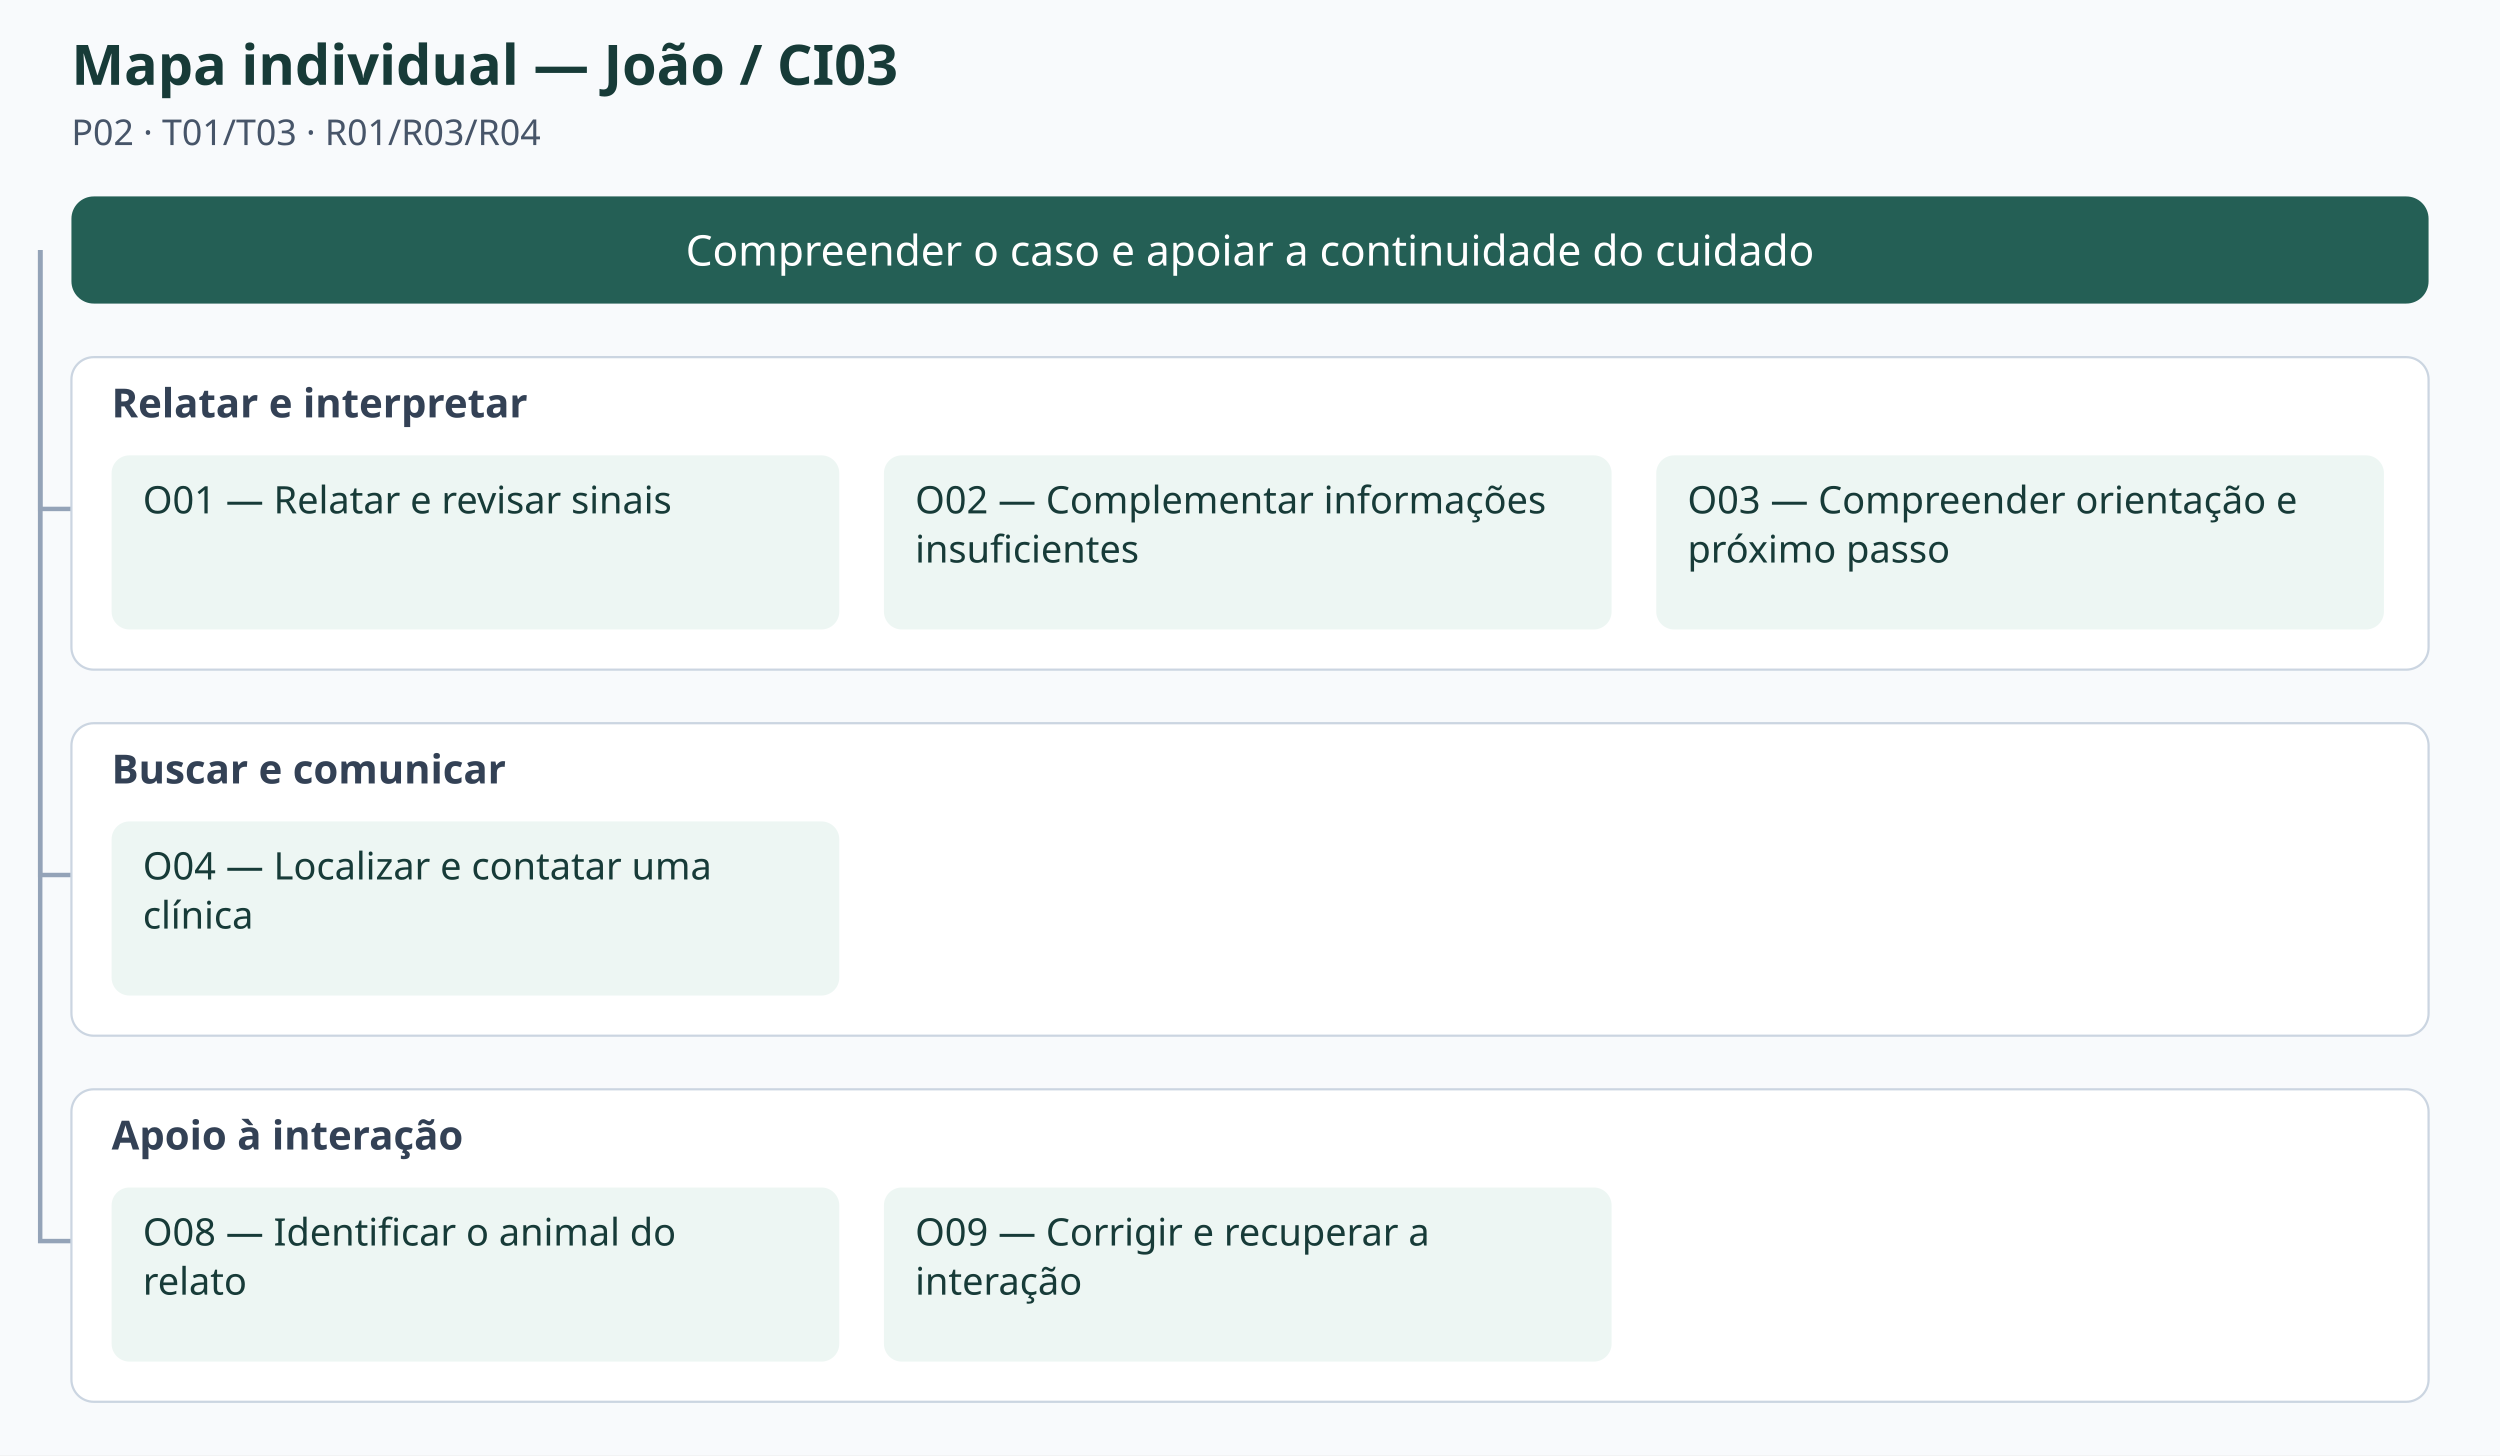
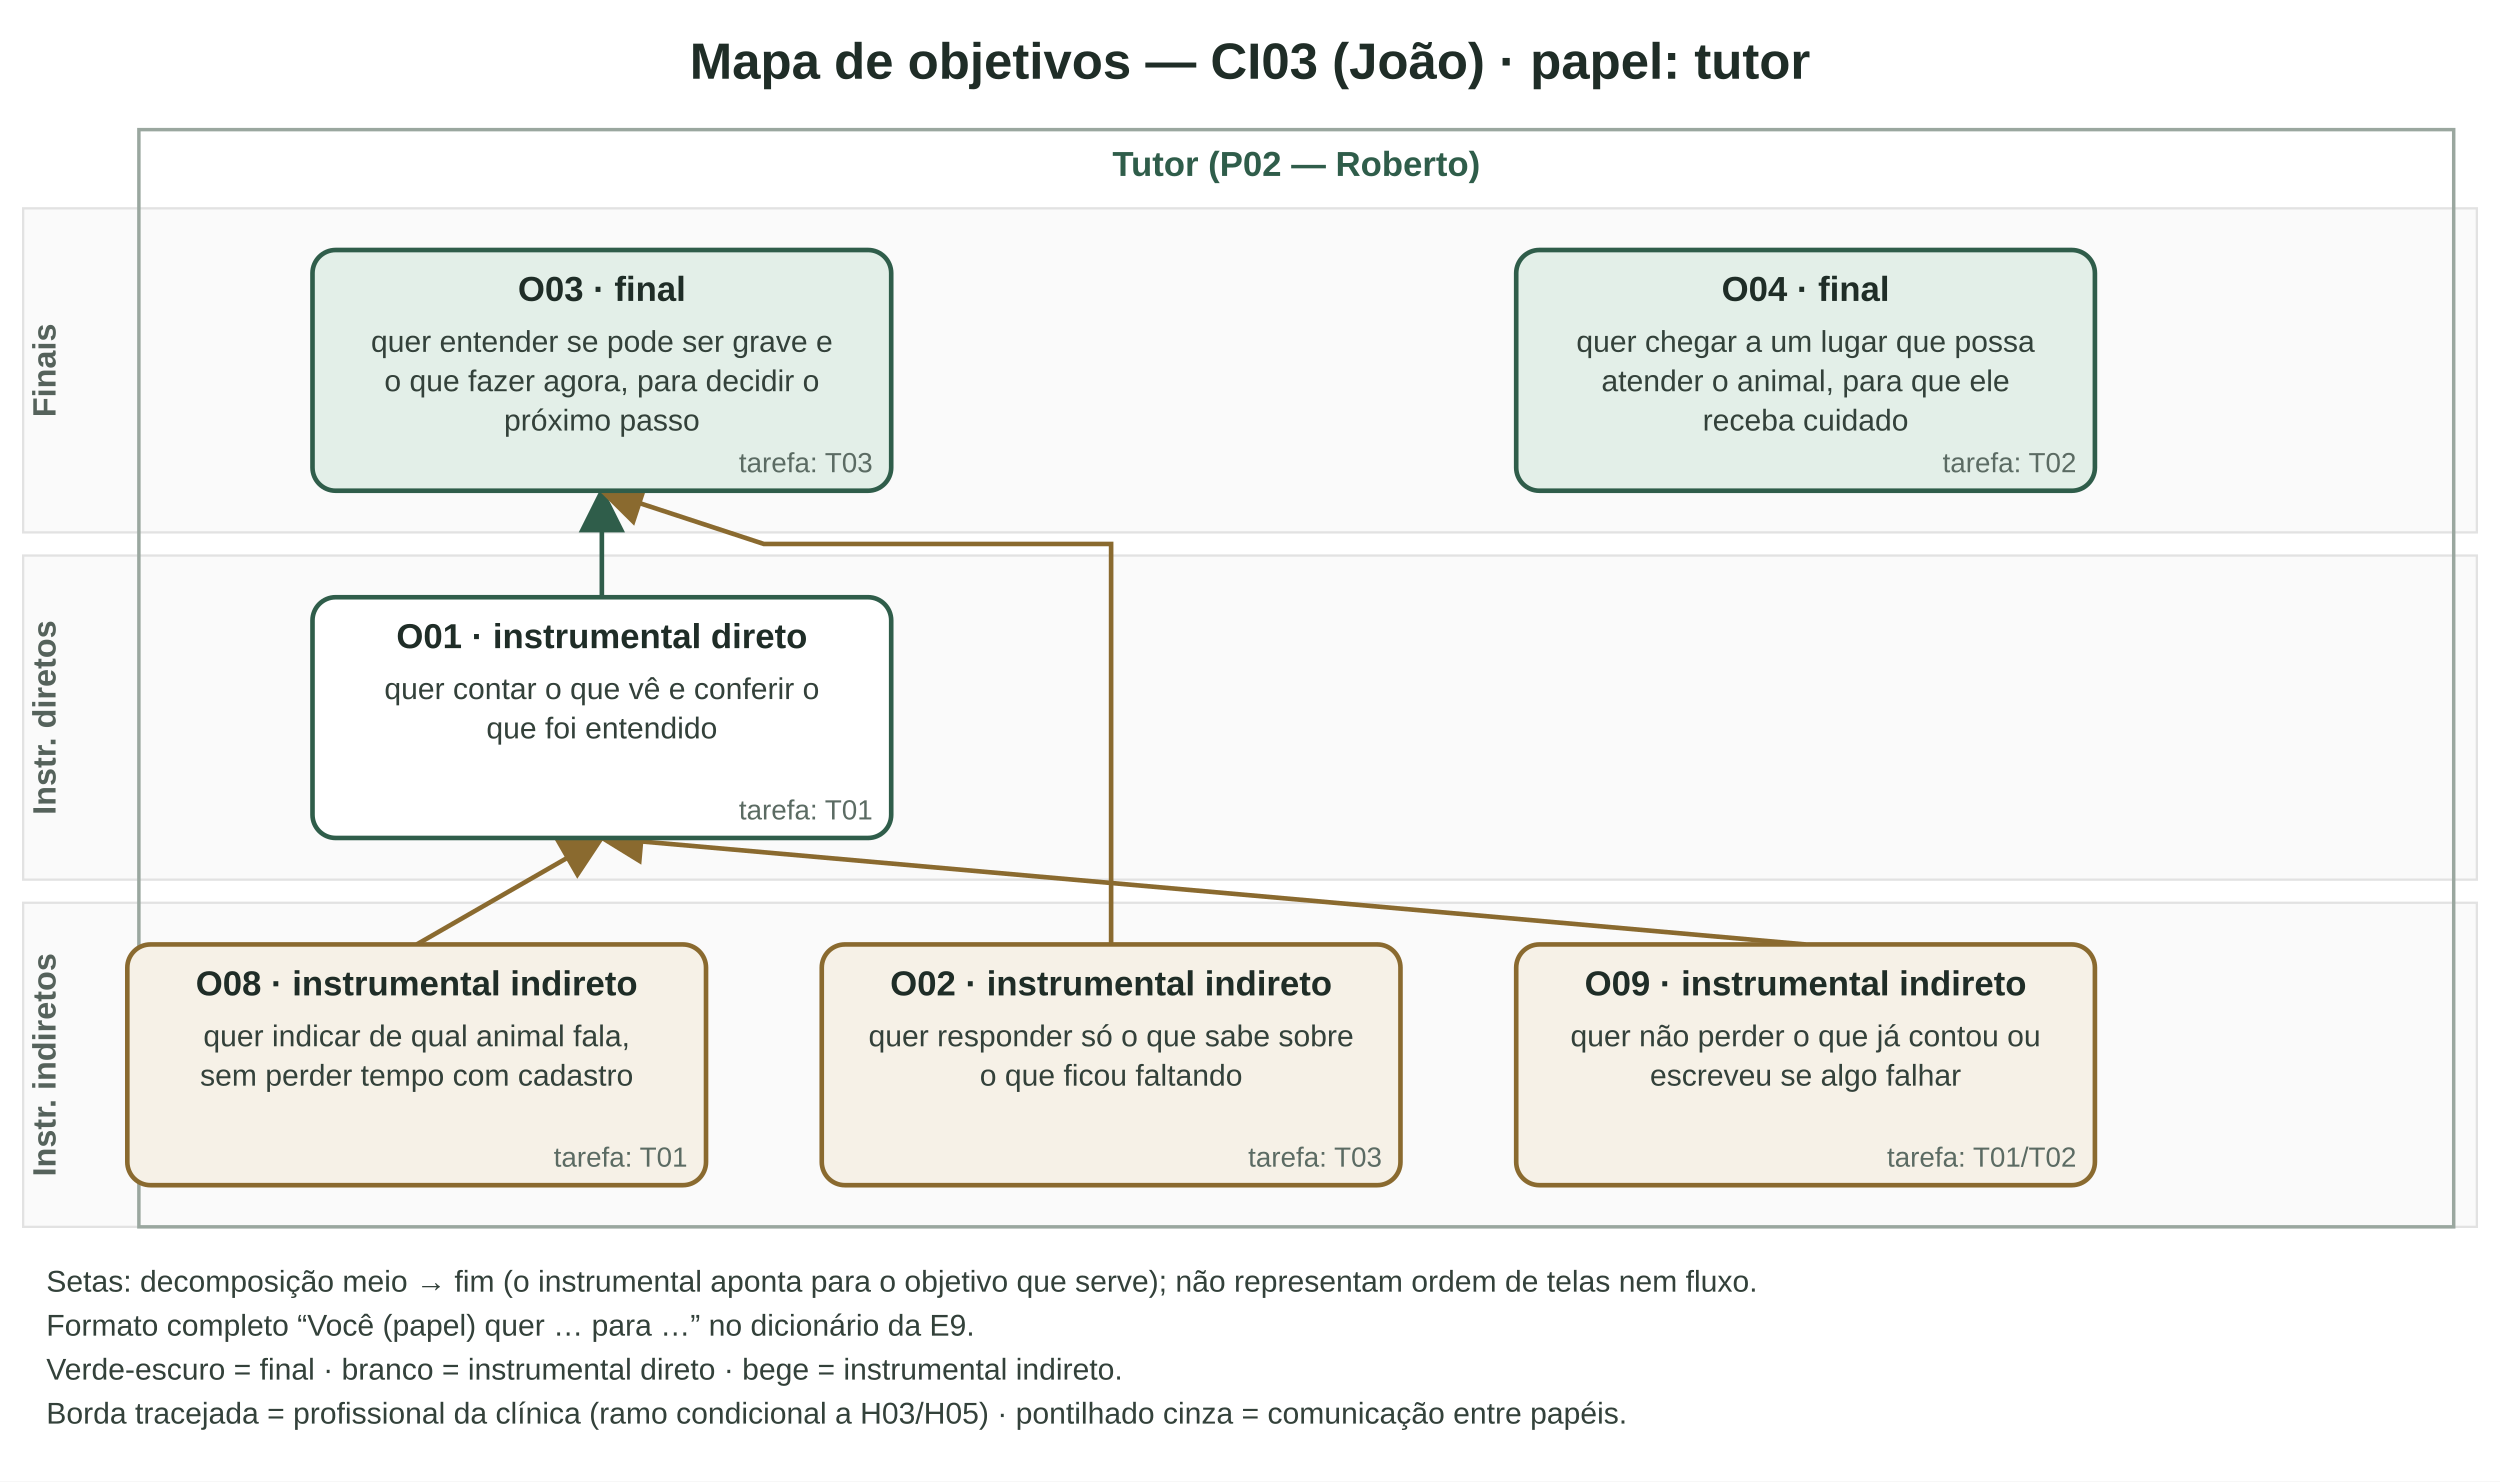
- <svg xmlns="http://www.w3.org/2000/svg" width="1120" height="652" viewBox="0 0 1120 652">
-   <rect width="100%" height="100%" fill="#f8fafc" />
-   <text x="32" y="38" font-family="sans-serif" font-size="25" font-weight="bold" fill="#173b38">Mapa individual — João / CI03</text>
-   <text x="32" y="65" font-family="sans-serif" font-size="16" fill="#475569">P02 · T01/T03 · R01/R03/R04</text>
-   <rect x="32" y="88" width="1056" height="48" rx="10" fill="#245f55" />
-   <text x="560" y="119" text-anchor="middle" font-family="sans-serif" font-size="19" fill="white">Compreender o caso e apoiar a continuidade do cuidado</text>
-   <path d="M 18 112 V 228 H 32" fill="none" stroke="#94a3b8" stroke-width="2" />
-   <rect x="32" y="160" width="1056" height="140" rx="10" fill="white" stroke="#cbd5e1" />
-   <text x="50" y="187" font-family="sans-serif" font-size="18" font-weight="bold" fill="#334155">Relatar e interpretar</text>
-   <rect x="50" y="204" width="326" height="78" rx="8" fill="#edf6f3" />
-   <text x="64" y="230" font-family="sans-serif" font-size="17" fill="#173b38">O01 — Relatar e revisar sinais</text>
-   <rect x="396" y="204" width="326" height="78" rx="8" fill="#edf6f3" />
-   <text x="410" y="230" font-family="sans-serif" font-size="17" fill="#173b38">O02 — Complementar informações</text>
-   <text x="410" y="252" font-family="sans-serif" font-size="17" fill="#173b38">insuficientes</text>
-   <rect x="742" y="204" width="326" height="78" rx="8" fill="#edf6f3" />
-   <text x="756" y="230" font-family="sans-serif" font-size="17" fill="#173b38">O03 — Compreender orientação e</text>
-   <text x="756" y="252" font-family="sans-serif" font-size="17" fill="#173b38">próximo passo</text>
-   <path d="M 18 112 V 392 H 32" fill="none" stroke="#94a3b8" stroke-width="2" />
-   <rect x="32" y="324" width="1056" height="140" rx="10" fill="white" stroke="#cbd5e1" />
-   <text x="50" y="351" font-family="sans-serif" font-size="18" font-weight="bold" fill="#334155">Buscar e comunicar</text>
-   <rect x="50" y="368" width="326" height="78" rx="8" fill="#edf6f3" />
-   <text x="64" y="394" font-family="sans-serif" font-size="17" fill="#173b38">O04 — Localizar e contatar uma</text>
-   <text x="64" y="416" font-family="sans-serif" font-size="17" fill="#173b38">clínica</text>
-   <path d="M 18 112 V 556 H 32" fill="none" stroke="#94a3b8" stroke-width="2" />
-   <rect x="32" y="488" width="1056" height="140" rx="10" fill="white" stroke="#cbd5e1" />
-   <text x="50" y="515" font-family="sans-serif" font-size="18" font-weight="bold" fill="#334155">Apoio à interação</text>
-   <rect x="50" y="532" width="326" height="78" rx="8" fill="#edf6f3" />
-   <text x="64" y="558" font-family="sans-serif" font-size="17" fill="#173b38">O08 — Identificar o animal do</text>
-   <text x="64" y="580" font-family="sans-serif" font-size="17" fill="#173b38">relato</text>
-   <rect x="396" y="532" width="326" height="78" rx="8" fill="#edf6f3" />
-   <text x="410" y="558" font-family="sans-serif" font-size="17" fill="#173b38">O09 — Corrigir e recuperar a</text>
-   <text x="410" y="580" font-family="sans-serif" font-size="17" fill="#173b38">interação</text>
+ <svg xmlns="http://www.w3.org/2000/svg" viewBox="0 0 1080 640" width="1080" height="640" font-family="Arial, sans-serif">
+   <rect width="100%" height="100%" fill="#fff" />
+   <defs>
+     <marker id="aG" markerWidth="10" markerHeight="10" refX="9" refY="5" orient="auto">
+       <path d="M0,0 L10,5 L0,10 z" fill="#2f5d4a" />
+     </marker>
+     <marker id="aB" markerWidth="10" markerHeight="10" refX="9" refY="5" orient="auto">
+       <path d="M0,0 L10,5 L0,10 z" fill="#8a6a2f" />
+     </marker>
+     <marker id="aN" markerWidth="10" markerHeight="10" refX="9" refY="5" orient="auto">
+       <path d="M0,0 L10,5 L0,10 z" fill="#7a7a7a" />
+     </marker>
+   </defs>
+   <text x="540.0" y="34" text-anchor="middle" font-size="22" font-weight="bold" fill="#1f2d27">Mapa de objetivos — CI03 (João) · papel: tutor</text>
+   <rect x="10" y="90" width="1060" height="140" fill="#fafafa" stroke="#e2e2e2" />
+   <text x="24" y="160.0" font-size="14" font-weight="bold" fill="#55625b" transform="rotate(-90 24 160.0)" text-anchor="middle">Finais</text>
+   <rect x="10" y="240" width="1060" height="140" fill="#fafafa" stroke="#e2e2e2" />
+   <text x="24" y="310.0" font-size="14" font-weight="bold" fill="#55625b" transform="rotate(-90 24 310.0)" text-anchor="middle">Instr. diretos</text>
+   <rect x="10" y="390" width="1060" height="140" fill="#fafafa" stroke="#e2e2e2" />
+   <text x="24" y="460.0" font-size="14" font-weight="bold" fill="#55625b" transform="rotate(-90 24 460.0)" text-anchor="middle">Instr. indiretos</text>
+   <rect x="60" y="56" width="1000" height="474" fill="none" stroke="#9aa79f" stroke-width="1.5" />
+   <text x="560.0" y="76" text-anchor="middle" font-size="15" font-weight="bold" fill="#2f5d4a">Tutor (P02 — Roberto)</text>
+   <path d="M260,258.0 L260,212.0" fill="none" stroke="#2f5d4a" stroke-width="2" marker-end="url(#aG)" />
+   <path d="M180,408.0 L260,362.0" fill="none" stroke="#8a6a2f" stroke-width="2" marker-end="url(#aB)" />
+   <path d="M480,408.0 L480,385 L480,235 L330,235 L260,212.0" fill="none" stroke="#8a6a2f" stroke-width="2" marker-end="url(#aB)" />
+   <path d="M780,408.0 L260,362.0" fill="none" stroke="#8a6a2f" stroke-width="2" marker-end="url(#aB)" />
+   <rect x="135.0" y="108.0" width="250" height="104" rx="10" fill="#e3efe8" stroke="#2f5d4a" stroke-width="2" />
+   <text x="260" y="130.0" text-anchor="middle" font-size="15" font-weight="bold" fill="#1f2d27">O03 · final</text>
+   <text x="260" y="152.0" text-anchor="middle" font-size="13" fill="#33413a">quer entender se pode ser grave e</text>
+   <text x="260" y="169.0" text-anchor="middle" font-size="13" fill="#33413a">o que fazer agora, para decidir o</text>
+   <text x="260" y="186.0" text-anchor="middle" font-size="13" fill="#33413a">próximo passo</text>
+   <text x="377.0" y="204.0" text-anchor="end" font-size="12" fill="#5b6b63">tarefa: T03</text>
+   <rect x="655.0" y="108.0" width="250" height="104" rx="10" fill="#e3efe8" stroke="#2f5d4a" stroke-width="2" />
+   <text x="780" y="130.0" text-anchor="middle" font-size="15" font-weight="bold" fill="#1f2d27">O04 · final</text>
+   <text x="780" y="152.0" text-anchor="middle" font-size="13" fill="#33413a">quer chegar a um lugar que possa</text>
+   <text x="780" y="169.0" text-anchor="middle" font-size="13" fill="#33413a">atender o animal, para que ele</text>
+   <text x="780" y="186.0" text-anchor="middle" font-size="13" fill="#33413a">receba cuidado</text>
+   <text x="897.0" y="204.0" text-anchor="end" font-size="12" fill="#5b6b63">tarefa: T02</text>
+   <rect x="135.0" y="258.0" width="250" height="104" rx="10" fill="#ffffff" stroke="#2f5d4a" stroke-width="2" />
+   <text x="260" y="280.0" text-anchor="middle" font-size="15" font-weight="bold" fill="#1f2d27">O01 · instrumental direto</text>
+   <text x="260" y="302.0" text-anchor="middle" font-size="13" fill="#33413a">quer contar o que vê e conferir o</text>
+   <text x="260" y="319.0" text-anchor="middle" font-size="13" fill="#33413a">que foi entendido</text>
+   <text x="377.0" y="354.0" text-anchor="end" font-size="12" fill="#5b6b63">tarefa: T01</text>
+   <rect x="55.0" y="408.0" width="250" height="104" rx="10" fill="#f6f1e7" stroke="#8a6a2f" stroke-width="2" />
+   <text x="180" y="430.0" text-anchor="middle" font-size="15" font-weight="bold" fill="#1f2d27">O08 · instrumental indireto</text>
+   <text x="180" y="452.0" text-anchor="middle" font-size="13" fill="#33413a">quer indicar de qual animal fala,</text>
+   <text x="180" y="469.0" text-anchor="middle" font-size="13" fill="#33413a">sem perder tempo com cadastro</text>
+   <text x="297.0" y="504.0" text-anchor="end" font-size="12" fill="#5b6b63">tarefa: T01</text>
+   <rect x="355.0" y="408.0" width="250" height="104" rx="10" fill="#f6f1e7" stroke="#8a6a2f" stroke-width="2" />
+   <text x="480" y="430.0" text-anchor="middle" font-size="15" font-weight="bold" fill="#1f2d27">O02 · instrumental indireto</text>
+   <text x="480" y="452.0" text-anchor="middle" font-size="13" fill="#33413a">quer responder só o que sabe sobre</text>
+   <text x="480" y="469.0" text-anchor="middle" font-size="13" fill="#33413a">o que ficou faltando</text>
+   <text x="597.0" y="504.0" text-anchor="end" font-size="12" fill="#5b6b63">tarefa: T03</text>
+   <rect x="655.0" y="408.0" width="250" height="104" rx="10" fill="#f6f1e7" stroke="#8a6a2f" stroke-width="2" />
+   <text x="780" y="430.0" text-anchor="middle" font-size="15" font-weight="bold" fill="#1f2d27">O09 · instrumental indireto</text>
+   <text x="780" y="452.0" text-anchor="middle" font-size="13" fill="#33413a">quer não perder o que já contou ou</text>
+   <text x="780" y="469.0" text-anchor="middle" font-size="13" fill="#33413a">escreveu se algo falhar</text>
+   <text x="897.0" y="504.0" text-anchor="end" font-size="12" fill="#5b6b63">tarefa: T01/T02</text>
+   <text x="20" y="558" font-size="13" fill="#33413a">Setas: decomposição meio → fim (o instrumental aponta para o objetivo que serve); não representam ordem de telas nem fluxo.</text>
+   <text x="20" y="577" font-size="13" fill="#33413a">Formato completo “Você (papel) quer … para …” no dicionário da E9.</text>
+   <text x="20" y="596" font-size="13" fill="#33413a">Verde-escuro = final · branco = instrumental direto · bege = instrumental indireto.</text>
+   <text x="20" y="615" font-size="13" fill="#33413a">Borda tracejada = profissional da clínica (ramo condicional a H03/H05) · pontilhado cinza = comunicação entre papéis.</text>
</svg>
